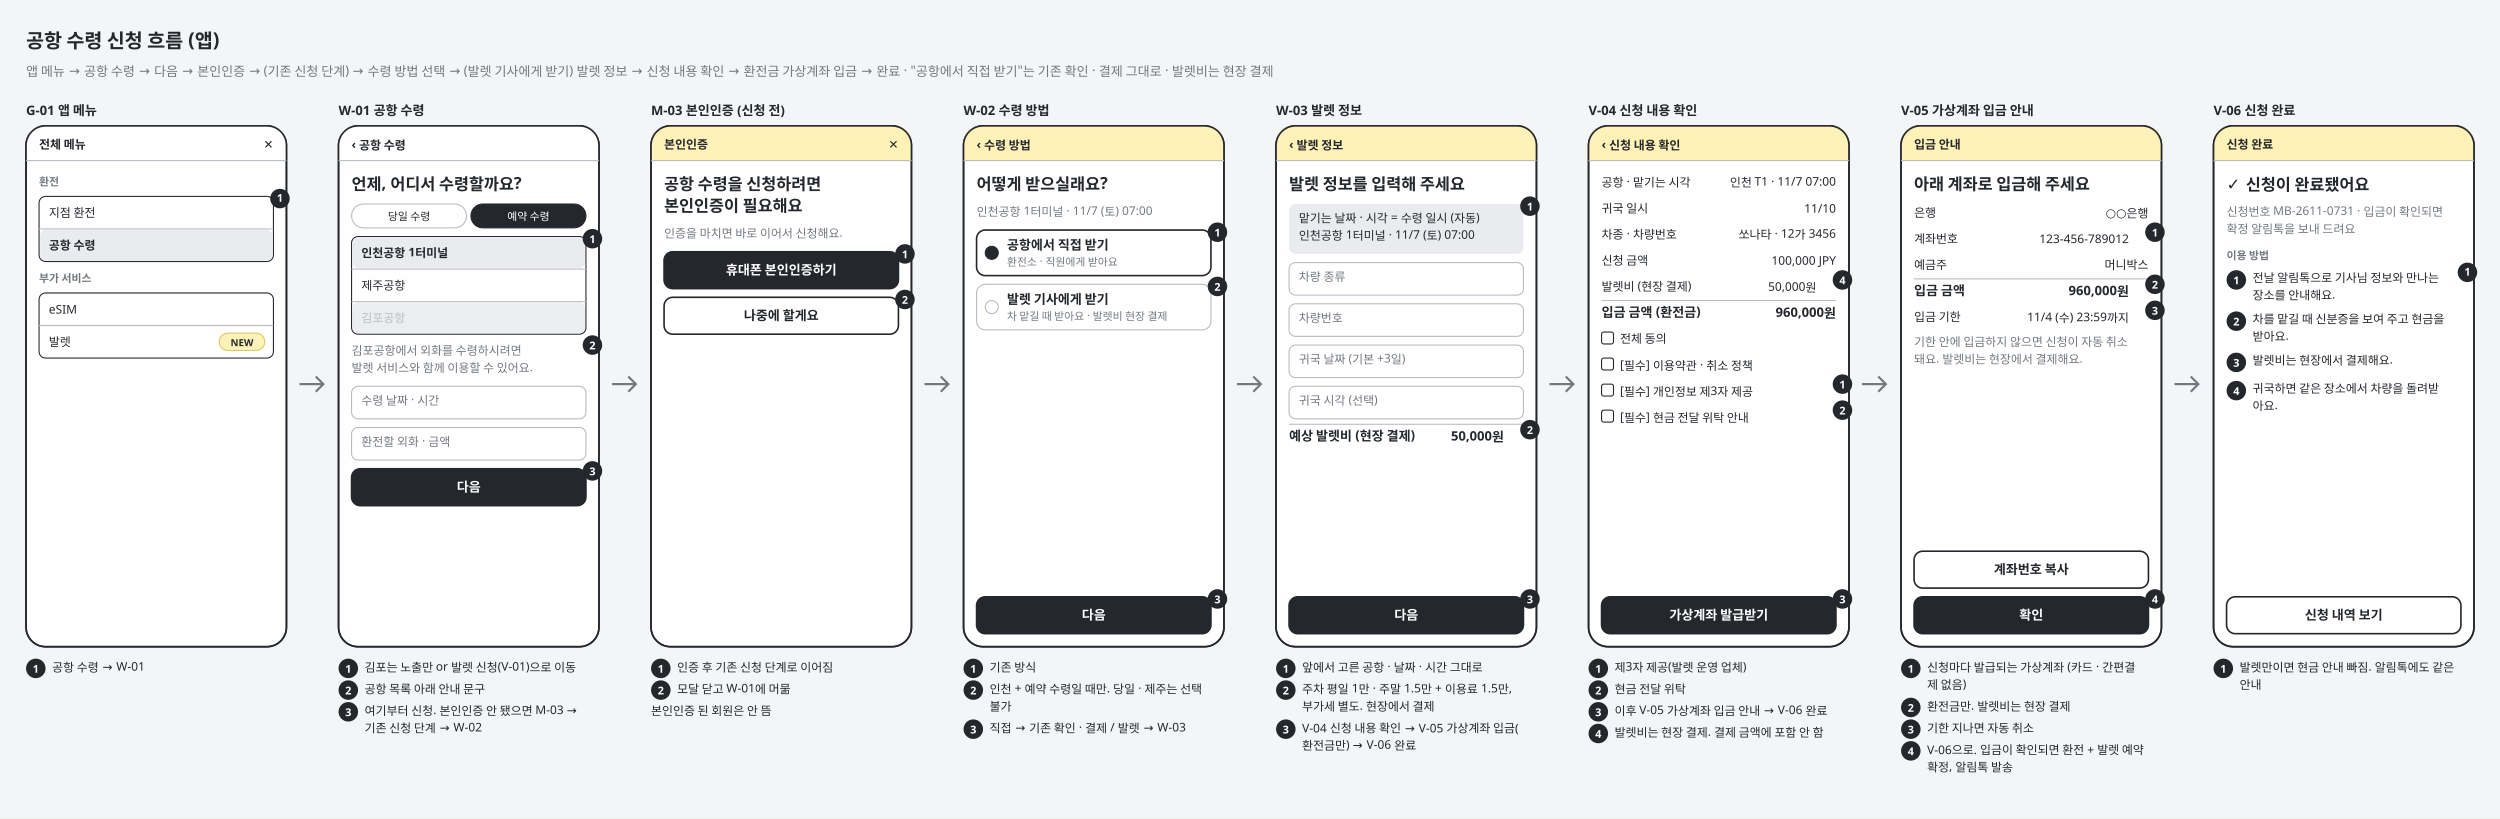
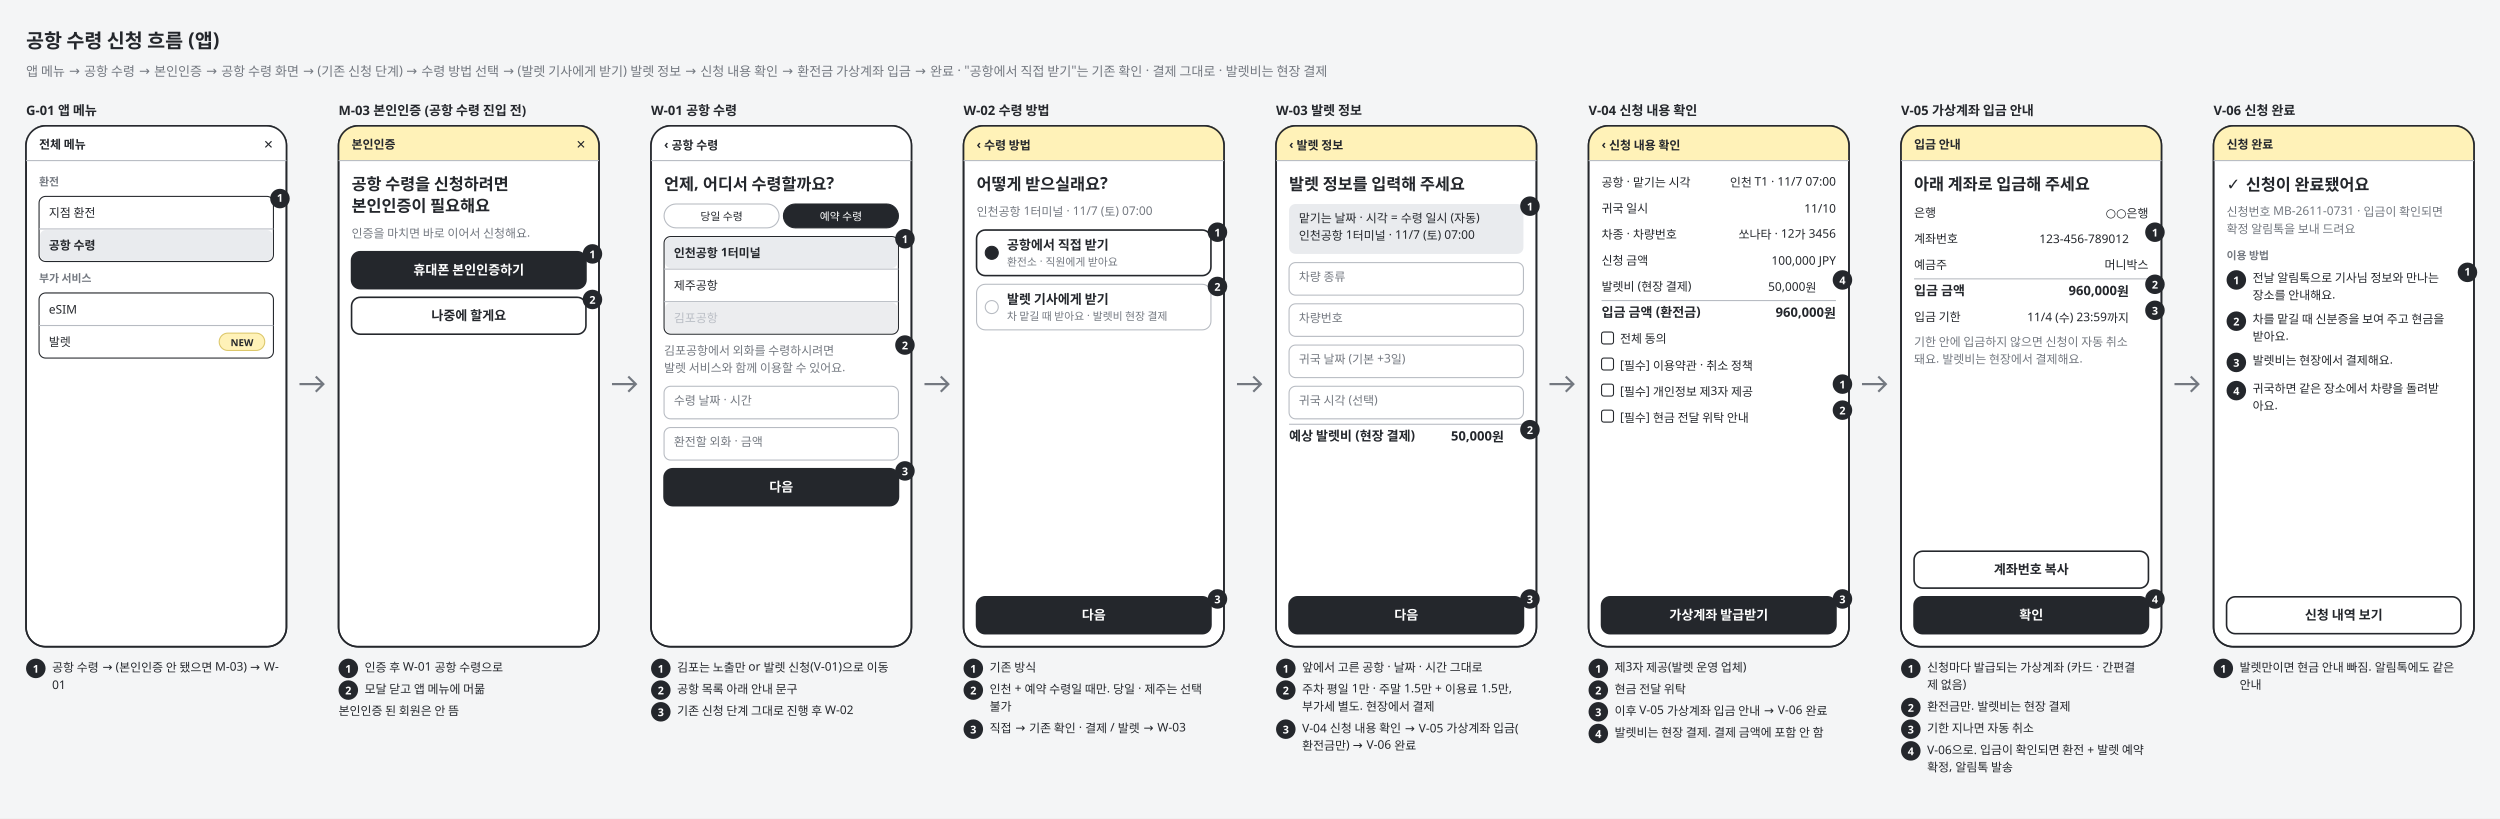
<svg xmlns="http://www.w3.org/2000/svg" width="2304" height="754" viewBox="0 0 2304 754">
  <rect width="100%" height="100%" fill="#F4F5F6" />
  <g transform="translate(24 24)">
    <text x="0" y="20" font-family="Pretendard, 'Noto Sans KR', sans-serif" font-size="18" font-weight="800" fill="#24272C" text-anchor="start">공항 수령 신청 흐름 (앱)</text>
-     <text x="0" y="46" font-family="Pretendard, 'Noto Sans KR', sans-serif" font-size="12" font-weight="400" fill="#737880" text-anchor="start">앱 메뉴 → 공항 수령 → 다음 → 본인인증 → (기존 신청 단계) → 수령 방법 선택 → (발렛 기사에게 받기) 발렛 정보 → 신청 내용 확인 → 환전금 가상계좌 입금 → 완료   ·   "공항에서 직접 받기"는 기존 확인 · 결제 그대로   ·   발렛비는 현장 결제</text>
+     <text x="0" y="46" font-family="Pretendard, 'Noto Sans KR', sans-serif" font-size="12" font-weight="400" fill="#737880" text-anchor="start">앱 메뉴 → 공항 수령 → 본인인증 → 공항 수령 화면 → (기존 신청 단계) → 수령 방법 선택 → (발렛 기사에게 받기) 발렛 정보 → 신청 내용 확인 → 환전금 가상계좌 입금 → 완료   ·   "공항에서 직접 받기"는 기존 확인 · 결제 그대로   ·   발렛비는 현장 결제</text>
    <text x="0" y="82" font-family="Pretendard, 'Noto Sans KR', sans-serif" font-size="12" font-weight="700" fill="#24272C" text-anchor="start">G-01 앱 메뉴</text>
    <rect x="0" y="92" width="240" height="480" rx="18" fill="#FFFFFF" stroke="#24272C" stroke-width="1.5" />
    <path d="M0 124 V110 Q0 92 18 92 H222 Q240 92 240 110 V124 Z" fill="#FFFFFF" />
    <rect x="0" y="92" width="240" height="480" rx="18" fill="none" stroke="#24272C" stroke-width="1.5" />
    <line x1="0" y1="124" x2="240" y2="124" stroke="#B7BBC2" />
    <text x="12" y="113" font-family="Pretendard, 'Noto Sans KR', sans-serif" font-size="11" font-weight="700" fill="#24272C" text-anchor="start">전체 메뉴</text>
    <text x="228" y="113" font-family="Pretendard, 'Noto Sans KR', sans-serif" font-size="11" font-weight="700" fill="#24272C" text-anchor="end">✕</text>
    <text x="12" y="147" font-family="Pretendard, 'Noto Sans KR', sans-serif" font-size="10" font-weight="700" fill="#737880" text-anchor="start">환전</text>
    <rect x="12" y="157" width="216" height="60" rx="6" fill="#FFFFFF" stroke="#24272C" />
    <text x="21" y="176" font-family="Pretendard, 'Noto Sans KR', sans-serif" font-size="11" font-weight="400" fill="#24272C" text-anchor="start">지점 환전</text>
    <rect x="13" y="188" width="214" height="28" rx="5" fill="#E9EBEE" />
    <line x1="12" y1="187" x2="228" y2="187" stroke="#B7BBC2" />
    <text x="21" y="206" font-family="Pretendard, 'Noto Sans KR', sans-serif" font-size="11" font-weight="700" fill="#24272C" text-anchor="start">공항 수령</text>
    <text x="12" y="236" font-family="Pretendard, 'Noto Sans KR', sans-serif" font-size="10" font-weight="700" fill="#737880" text-anchor="start">부가 서비스</text>
    <rect x="12" y="246" width="216" height="60" rx="6" fill="#FFFFFF" stroke="#24272C" />
    <text x="21" y="265" font-family="Pretendard, 'Noto Sans KR', sans-serif" font-size="11" font-weight="400" fill="#24272C" text-anchor="start">eSIM</text>
    <line x1="12" y1="276" x2="228" y2="276" stroke="#B7BBC2" />
    <text x="21" y="295" font-family="Pretendard, 'Noto Sans KR', sans-serif" font-size="11" font-weight="400" fill="#24272C" text-anchor="start">발렛</text>
    <rect x="178" y="283" width="42" height="16" rx="8" fill="#FFF2B8" stroke="#DCC76A" />
    <text x="199" y="295" font-family="Pretendard, 'Noto Sans KR', sans-serif" font-size="9" font-weight="700" fill="#24272C" text-anchor="middle">NEW</text>
    <circle cx="234" cy="159" r="9" fill="#24272C" />
    <text x="234" y="162" font-family="Pretendard, 'Noto Sans KR', sans-serif" font-size="10" font-weight="800" fill="#FFFFFF" text-anchor="middle">1</text>
    <circle cx="9" cy="592" r="9" fill="#24272C" />
    <text x="9" y="596" font-family="Pretendard, 'Noto Sans KR', sans-serif" font-size="10" font-weight="800" fill="#FFFFFF" text-anchor="middle">1</text>
-     <text x="24" y="595" font-family="Pretendard, 'Noto Sans KR', sans-serif" font-size="11" font-weight="400" fill="#24272C" text-anchor="start">공항 수령 → W-01</text>
+     <text x="24" y="595" font-family="Pretendard, 'Noto Sans KR', sans-serif" font-size="11" font-weight="400" fill="#24272C" text-anchor="start">공항 수령 → (본인인증 안 됐으면 M-03) → W-</text>
+     <text x="24" y="611" font-family="Pretendard, 'Noto Sans KR', sans-serif" font-size="11" font-weight="400" fill="#24272C" text-anchor="start">01</text>
    <path d="M252 330 H274 M267 323 L274 330 L267 337" stroke="#737880" stroke-width="2" fill="none" />
-     <text x="288" y="82" font-family="Pretendard, 'Noto Sans KR', sans-serif" font-size="12" font-weight="700" fill="#24272C" text-anchor="start">W-01 공항 수령</text>
+     <text x="288" y="82" font-family="Pretendard, 'Noto Sans KR', sans-serif" font-size="12" font-weight="700" fill="#24272C" text-anchor="start">M-03 본인인증 (공항 수령 진입 전)</text>
    <rect x="288" y="92" width="240" height="480" rx="18" fill="#FFFFFF" stroke="#24272C" stroke-width="1.5" />
-     <path d="M288 124 V110 Q288 92 306 92 H510 Q528 92 528 110 V124 Z" fill="#FFFFFF" />
+     <path d="M288 124 V110 Q288 92 306 92 H510 Q528 92 528 110 V124 Z" fill="#FFF2B8" />
    <rect x="288" y="92" width="240" height="480" rx="18" fill="none" stroke="#24272C" stroke-width="1.5" />
    <line x1="288" y1="124" x2="528" y2="124" stroke="#B7BBC2" />
-     <text x="300" y="113" font-family="Pretendard, 'Noto Sans KR', sans-serif" font-size="11" font-weight="700" fill="#24272C" text-anchor="start">‹ 공항 수령</text>
-     <text x="300" y="151" font-family="Pretendard, 'Noto Sans KR', sans-serif" font-size="15" font-weight="700" fill="#24272C" text-anchor="start">언제, 어디서 수령할까요?</text>
-     <rect x="300" y="164" width="106" height="22" rx="11" fill="#FFFFFF" stroke="#B7BBC2" />
-     <text x="353" y="179" font-family="Pretendard, 'Noto Sans KR', sans-serif" font-size="10" font-weight="400" fill="#24272C" text-anchor="middle">당일 수령</text>
-     <rect x="410" y="164" width="106" height="22" rx="11" fill="#24272C" stroke="#24272C" />
-     <text x="463" y="179" font-family="Pretendard, 'Noto Sans KR', sans-serif" font-size="10" font-weight="400" fill="#FFFFFF" text-anchor="middle">예약 수령</text>
-     <rect x="300" y="194" width="216" height="90" rx="6" fill="#FFFFFF" stroke="#24272C" />
-     <rect x="301" y="195" width="214" height="28" rx="5" fill="#E9EBEE" />
-     <text x="309" y="213" font-family="Pretendard, 'Noto Sans KR', sans-serif" font-size="11" font-weight="700" fill="#24272C" text-anchor="start">인천공항 1터미널</text>
-     <line x1="300" y1="224" x2="516" y2="224" stroke="#B7BBC2" />
-     <text x="309" y="243" font-family="Pretendard, 'Noto Sans KR', sans-serif" font-size="11" font-weight="400" fill="#24272C" text-anchor="start">제주공항</text>
-     <rect x="301" y="255" width="214" height="28" rx="5" fill="#ECEDEF" />
-     <line x1="300" y1="254" x2="516" y2="254" stroke="#B7BBC2" />
-     <text x="309" y="273" font-family="Pretendard, 'Noto Sans KR', sans-serif" font-size="11" font-weight="400" fill="#B9BDC4" text-anchor="start">김포공항</text>
-     <text x="300" y="303" font-family="Pretendard, 'Noto Sans KR', sans-serif" font-size="11" font-weight="400" fill="#737880" text-anchor="start">김포공항에서 외화를 수령하시려면</text>
-     <text x="300" y="319" font-family="Pretendard, 'Noto Sans KR', sans-serif" font-size="11" font-weight="400" fill="#737880" text-anchor="start">발렛 서비스와 함께 이용할 수 있어요.</text>
-     <rect x="300" y="332" width="216" height="30" rx="6" fill="#FFFFFF" stroke="#B7BBC2" />
-     <text x="309" y="349" font-family="Pretendard, 'Noto Sans KR', sans-serif" font-size="11" font-weight="400" fill="#737880" text-anchor="start">수령 날짜 · 시간</text>
-     <rect x="300" y="370" width="216" height="30" rx="6" fill="#FFFFFF" stroke="#B7BBC2" />
-     <text x="309" y="387" font-family="Pretendard, 'Noto Sans KR', sans-serif" font-size="11" font-weight="400" fill="#737880" text-anchor="start">환전할 외화 · 금액</text>
-     <rect x="300" y="408" width="216" height="34" rx="8" fill="#24272C" stroke="#24272C" stroke-width="1.5" />
-     <text x="408" y="429" font-family="Pretendard, 'Noto Sans KR', sans-serif" font-size="12" font-weight="700" fill="#FFFFFF" text-anchor="middle">다음</text>
-     <circle cx="522" cy="196" r="9" fill="#24272C" />
-     <text x="522" y="200" font-family="Pretendard, 'Noto Sans KR', sans-serif" font-size="10" font-weight="800" fill="#FFFFFF" text-anchor="middle">1</text>
-     <circle cx="522" cy="294" r="9" fill="#24272C" />
-     <text x="522" y="298" font-family="Pretendard, 'Noto Sans KR', sans-serif" font-size="10" font-weight="800" fill="#FFFFFF" text-anchor="middle">2</text>
-     <circle cx="522" cy="410" r="9" fill="#24272C" />
-     <text x="522" y="414" font-family="Pretendard, 'Noto Sans KR', sans-serif" font-size="10" font-weight="800" fill="#FFFFFF" text-anchor="middle">3</text>
+     <text x="300" y="113" font-family="Pretendard, 'Noto Sans KR', sans-serif" font-size="11" font-weight="700" fill="#24272C" text-anchor="start">본인인증</text>
+     <text x="516" y="113" font-family="Pretendard, 'Noto Sans KR', sans-serif" font-size="11" font-weight="700" fill="#24272C" text-anchor="end">✕</text>
+     <text x="300" y="151" font-family="Pretendard, 'Noto Sans KR', sans-serif" font-size="15" font-weight="700" fill="#24272C" text-anchor="start">공항 수령을 신청하려면</text>
+     <text x="300" y="171" font-family="Pretendard, 'Noto Sans KR', sans-serif" font-size="15" font-weight="700" fill="#24272C" text-anchor="start">본인인증이 필요해요</text>
+     <text x="300" y="195" font-family="Pretendard, 'Noto Sans KR', sans-serif" font-size="11" font-weight="400" fill="#737880" text-anchor="start">인증을 마치면 바로 이어서 신청해요.</text>
+     <rect x="300" y="208" width="216" height="34" rx="8" fill="#24272C" stroke="#24272C" stroke-width="1.5" />
+     <text x="408" y="229" font-family="Pretendard, 'Noto Sans KR', sans-serif" font-size="12" font-weight="700" fill="#FFFFFF" text-anchor="middle">휴대폰 본인인증하기</text>
+     <rect x="300" y="250" width="216" height="34" rx="8" fill="#FFFFFF" stroke="#24272C" stroke-width="1.5" />
+     <text x="408" y="271" font-family="Pretendard, 'Noto Sans KR', sans-serif" font-size="12" font-weight="700" fill="#24272C" text-anchor="middle">나중에 할게요</text>
+     <circle cx="522" cy="210" r="9" fill="#24272C" />
+     <text x="522" y="214" font-family="Pretendard, 'Noto Sans KR', sans-serif" font-size="10" font-weight="800" fill="#FFFFFF" text-anchor="middle">1</text>
+     <circle cx="522" cy="252" r="9" fill="#24272C" />
+     <text x="522" y="256" font-family="Pretendard, 'Noto Sans KR', sans-serif" font-size="10" font-weight="800" fill="#FFFFFF" text-anchor="middle">2</text>
    <circle cx="297" cy="592" r="9" fill="#24272C" />
    <text x="297" y="596" font-family="Pretendard, 'Noto Sans KR', sans-serif" font-size="10" font-weight="800" fill="#FFFFFF" text-anchor="middle">1</text>
-     <text x="312" y="595" font-family="Pretendard, 'Noto Sans KR', sans-serif" font-size="11" font-weight="400" fill="#24272C" text-anchor="start">김포는 노출만 or 발렛 신청(V-01)으로 이동</text>
+     <text x="312" y="595" font-family="Pretendard, 'Noto Sans KR', sans-serif" font-size="11" font-weight="400" fill="#24272C" text-anchor="start">인증 후 W-01 공항 수령으로</text>
    <circle cx="297" cy="612" r="9" fill="#24272C" />
    <text x="297" y="616" font-family="Pretendard, 'Noto Sans KR', sans-serif" font-size="10" font-weight="800" fill="#FFFFFF" text-anchor="middle">2</text>
-     <text x="312" y="615" font-family="Pretendard, 'Noto Sans KR', sans-serif" font-size="11" font-weight="400" fill="#24272C" text-anchor="start">공항 목록 아래 안내 문구</text>
-     <circle cx="297" cy="632" r="9" fill="#24272C" />
-     <text x="297" y="636" font-family="Pretendard, 'Noto Sans KR', sans-serif" font-size="10" font-weight="800" fill="#FFFFFF" text-anchor="middle">3</text>
-     <text x="312" y="635" font-family="Pretendard, 'Noto Sans KR', sans-serif" font-size="11" font-weight="400" fill="#24272C" text-anchor="start">여기부터 신청. 본인인증 안 됐으면 M-03 → </text>
-     <text x="312" y="651" font-family="Pretendard, 'Noto Sans KR', sans-serif" font-size="11" font-weight="400" fill="#24272C" text-anchor="start">기존 신청 단계 → W-02</text>
+     <text x="312" y="615" font-family="Pretendard, 'Noto Sans KR', sans-serif" font-size="11" font-weight="400" fill="#24272C" text-anchor="start">모달 닫고 앱 메뉴에 머묾</text>
+     <text x="288" y="635" font-family="Pretendard, 'Noto Sans KR', sans-serif" font-size="11" font-weight="400" fill="#24272C" text-anchor="start">본인인증 된 회원은 안 뜸</text>
    <path d="M540 330 H562 M555 323 L562 330 L555 337" stroke="#737880" stroke-width="2" fill="none" />
-     <text x="576" y="82" font-family="Pretendard, 'Noto Sans KR', sans-serif" font-size="12" font-weight="700" fill="#24272C" text-anchor="start">M-03 본인인증 (신청 전)</text>
+     <text x="576" y="82" font-family="Pretendard, 'Noto Sans KR', sans-serif" font-size="12" font-weight="700" fill="#24272C" text-anchor="start">W-01 공항 수령</text>
    <rect x="576" y="92" width="240" height="480" rx="18" fill="#FFFFFF" stroke="#24272C" stroke-width="1.5" />
-     <path d="M576 124 V110 Q576 92 594 92 H798 Q816 92 816 110 V124 Z" fill="#FFF2B8" />
+     <path d="M576 124 V110 Q576 92 594 92 H798 Q816 92 816 110 V124 Z" fill="#FFFFFF" />
    <rect x="576" y="92" width="240" height="480" rx="18" fill="none" stroke="#24272C" stroke-width="1.5" />
    <line x1="576" y1="124" x2="816" y2="124" stroke="#B7BBC2" />
-     <text x="588" y="113" font-family="Pretendard, 'Noto Sans KR', sans-serif" font-size="11" font-weight="700" fill="#24272C" text-anchor="start">본인인증</text>
-     <text x="804" y="113" font-family="Pretendard, 'Noto Sans KR', sans-serif" font-size="11" font-weight="700" fill="#24272C" text-anchor="end">✕</text>
-     <text x="588" y="151" font-family="Pretendard, 'Noto Sans KR', sans-serif" font-size="15" font-weight="700" fill="#24272C" text-anchor="start">공항 수령을 신청하려면</text>
-     <text x="588" y="171" font-family="Pretendard, 'Noto Sans KR', sans-serif" font-size="15" font-weight="700" fill="#24272C" text-anchor="start">본인인증이 필요해요</text>
-     <text x="588" y="195" font-family="Pretendard, 'Noto Sans KR', sans-serif" font-size="11" font-weight="400" fill="#737880" text-anchor="start">인증을 마치면 바로 이어서 신청해요.</text>
-     <rect x="588" y="208" width="216" height="34" rx="8" fill="#24272C" stroke="#24272C" stroke-width="1.5" />
-     <text x="696" y="229" font-family="Pretendard, 'Noto Sans KR', sans-serif" font-size="12" font-weight="700" fill="#FFFFFF" text-anchor="middle">휴대폰 본인인증하기</text>
-     <rect x="588" y="250" width="216" height="34" rx="8" fill="#FFFFFF" stroke="#24272C" stroke-width="1.5" />
-     <text x="696" y="271" font-family="Pretendard, 'Noto Sans KR', sans-serif" font-size="12" font-weight="700" fill="#24272C" text-anchor="middle">나중에 할게요</text>
-     <circle cx="810" cy="210" r="9" fill="#24272C" />
-     <text x="810" y="214" font-family="Pretendard, 'Noto Sans KR', sans-serif" font-size="10" font-weight="800" fill="#FFFFFF" text-anchor="middle">1</text>
-     <circle cx="810" cy="252" r="9" fill="#24272C" />
-     <text x="810" y="256" font-family="Pretendard, 'Noto Sans KR', sans-serif" font-size="10" font-weight="800" fill="#FFFFFF" text-anchor="middle">2</text>
+     <text x="588" y="113" font-family="Pretendard, 'Noto Sans KR', sans-serif" font-size="11" font-weight="700" fill="#24272C" text-anchor="start">‹ 공항 수령</text>
+     <text x="588" y="151" font-family="Pretendard, 'Noto Sans KR', sans-serif" font-size="15" font-weight="700" fill="#24272C" text-anchor="start">언제, 어디서 수령할까요?</text>
+     <rect x="588" y="164" width="106" height="22" rx="11" fill="#FFFFFF" stroke="#B7BBC2" />
+     <text x="641" y="179" font-family="Pretendard, 'Noto Sans KR', sans-serif" font-size="10" font-weight="400" fill="#24272C" text-anchor="middle">당일 수령</text>
+     <rect x="698" y="164" width="106" height="22" rx="11" fill="#24272C" stroke="#24272C" />
+     <text x="751" y="179" font-family="Pretendard, 'Noto Sans KR', sans-serif" font-size="10" font-weight="400" fill="#FFFFFF" text-anchor="middle">예약 수령</text>
+     <rect x="588" y="194" width="216" height="90" rx="6" fill="#FFFFFF" stroke="#24272C" />
+     <rect x="589" y="195" width="214" height="28" rx="5" fill="#E9EBEE" />
+     <text x="597" y="213" font-family="Pretendard, 'Noto Sans KR', sans-serif" font-size="11" font-weight="700" fill="#24272C" text-anchor="start">인천공항 1터미널</text>
+     <line x1="588" y1="224" x2="804" y2="224" stroke="#B7BBC2" />
+     <text x="597" y="243" font-family="Pretendard, 'Noto Sans KR', sans-serif" font-size="11" font-weight="400" fill="#24272C" text-anchor="start">제주공항</text>
+     <rect x="589" y="255" width="214" height="28" rx="5" fill="#ECEDEF" />
+     <line x1="588" y1="254" x2="804" y2="254" stroke="#B7BBC2" />
+     <text x="597" y="273" font-family="Pretendard, 'Noto Sans KR', sans-serif" font-size="11" font-weight="400" fill="#B9BDC4" text-anchor="start">김포공항</text>
+     <text x="588" y="303" font-family="Pretendard, 'Noto Sans KR', sans-serif" font-size="11" font-weight="400" fill="#737880" text-anchor="start">김포공항에서 외화를 수령하시려면</text>
+     <text x="588" y="319" font-family="Pretendard, 'Noto Sans KR', sans-serif" font-size="11" font-weight="400" fill="#737880" text-anchor="start">발렛 서비스와 함께 이용할 수 있어요.</text>
+     <rect x="588" y="332" width="216" height="30" rx="6" fill="#FFFFFF" stroke="#B7BBC2" />
+     <text x="597" y="349" font-family="Pretendard, 'Noto Sans KR', sans-serif" font-size="11" font-weight="400" fill="#737880" text-anchor="start">수령 날짜 · 시간</text>
+     <rect x="588" y="370" width="216" height="30" rx="6" fill="#FFFFFF" stroke="#B7BBC2" />
+     <text x="597" y="387" font-family="Pretendard, 'Noto Sans KR', sans-serif" font-size="11" font-weight="400" fill="#737880" text-anchor="start">환전할 외화 · 금액</text>
+     <rect x="588" y="408" width="216" height="34" rx="8" fill="#24272C" stroke="#24272C" stroke-width="1.5" />
+     <text x="696" y="429" font-family="Pretendard, 'Noto Sans KR', sans-serif" font-size="12" font-weight="700" fill="#FFFFFF" text-anchor="middle">다음</text>
+     <circle cx="810" cy="196" r="9" fill="#24272C" />
+     <text x="810" y="200" font-family="Pretendard, 'Noto Sans KR', sans-serif" font-size="10" font-weight="800" fill="#FFFFFF" text-anchor="middle">1</text>
+     <circle cx="810" cy="294" r="9" fill="#24272C" />
+     <text x="810" y="298" font-family="Pretendard, 'Noto Sans KR', sans-serif" font-size="10" font-weight="800" fill="#FFFFFF" text-anchor="middle">2</text>
+     <circle cx="810" cy="410" r="9" fill="#24272C" />
+     <text x="810" y="414" font-family="Pretendard, 'Noto Sans KR', sans-serif" font-size="10" font-weight="800" fill="#FFFFFF" text-anchor="middle">3</text>
    <circle cx="585" cy="592" r="9" fill="#24272C" />
    <text x="585" y="596" font-family="Pretendard, 'Noto Sans KR', sans-serif" font-size="10" font-weight="800" fill="#FFFFFF" text-anchor="middle">1</text>
-     <text x="600" y="595" font-family="Pretendard, 'Noto Sans KR', sans-serif" font-size="11" font-weight="400" fill="#24272C" text-anchor="start">인증 후 기존 신청 단계로 이어짐</text>
+     <text x="600" y="595" font-family="Pretendard, 'Noto Sans KR', sans-serif" font-size="11" font-weight="400" fill="#24272C" text-anchor="start">김포는 노출만 or 발렛 신청(V-01)으로 이동</text>
    <circle cx="585" cy="612" r="9" fill="#24272C" />
    <text x="585" y="616" font-family="Pretendard, 'Noto Sans KR', sans-serif" font-size="10" font-weight="800" fill="#FFFFFF" text-anchor="middle">2</text>
-     <text x="600" y="615" font-family="Pretendard, 'Noto Sans KR', sans-serif" font-size="11" font-weight="400" fill="#24272C" text-anchor="start">모달 닫고 W-01에 머묾</text>
-     <text x="576" y="635" font-family="Pretendard, 'Noto Sans KR', sans-serif" font-size="11" font-weight="400" fill="#24272C" text-anchor="start">본인인증 된 회원은 안 뜸</text>
+     <text x="600" y="615" font-family="Pretendard, 'Noto Sans KR', sans-serif" font-size="11" font-weight="400" fill="#24272C" text-anchor="start">공항 목록 아래 안내 문구</text>
+     <circle cx="585" cy="632" r="9" fill="#24272C" />
+     <text x="585" y="636" font-family="Pretendard, 'Noto Sans KR', sans-serif" font-size="10" font-weight="800" fill="#FFFFFF" text-anchor="middle">3</text>
+     <text x="600" y="635" font-family="Pretendard, 'Noto Sans KR', sans-serif" font-size="11" font-weight="400" fill="#24272C" text-anchor="start">기존 신청 단계 그대로 진행 후 W-02</text>
    <path d="M828 330 H850 M843 323 L850 330 L843 337" stroke="#737880" stroke-width="2" fill="none" />
    <text x="864" y="82" font-family="Pretendard, 'Noto Sans KR', sans-serif" font-size="12" font-weight="700" fill="#24272C" text-anchor="start">W-02 수령 방법</text>
    <rect x="864" y="92" width="240" height="480" rx="18" fill="#FFFFFF" stroke="#24272C" stroke-width="1.5" />
    <path d="M864 124 V110 Q864 92 882 92 H1086 Q1104 92 1104 110 V124 Z" fill="#FFF2B8" />
    <rect x="864" y="92" width="240" height="480" rx="18" fill="none" stroke="#24272C" stroke-width="1.5" />
    <line x1="864" y1="124" x2="1104" y2="124" stroke="#B7BBC2" />
    <text x="876" y="113" font-family="Pretendard, 'Noto Sans KR', sans-serif" font-size="11" font-weight="700" fill="#24272C" text-anchor="start">‹ 수령 방법</text>
    <text x="876" y="151" font-family="Pretendard, 'Noto Sans KR', sans-serif" font-size="15" font-weight="700" fill="#24272C" text-anchor="start">어떻게 받으실래요?</text>
    <text x="876" y="175" font-family="Pretendard, 'Noto Sans KR', sans-serif" font-size="11" font-weight="400" fill="#737880" text-anchor="start">인천공항 1터미널 · 11/7 (토) 07:00</text>
    <rect x="876" y="188" width="216" height="42" rx="8" fill="#FFFFFF" stroke="#24272C" stroke-width="1.5" />
    <circle cx="890" cy="209.0" r="6" fill="#24272C" stroke="#24272C" />
    <text x="904" y="206" font-family="Pretendard, 'Noto Sans KR', sans-serif" font-size="12" font-weight="700" fill="#24272C" text-anchor="start">공항에서 직접 받기</text>
    <text x="904" y="221" font-family="Pretendard, 'Noto Sans KR', sans-serif" font-size="10" font-weight="400" fill="#737880" text-anchor="start">환전소 · 직원에게 받아요</text>
    <rect x="876" y="238" width="216" height="42" rx="8" fill="#FFFFFF" stroke="#B7BBC2" stroke-width="1" />
    <circle cx="890" cy="259.0" r="6" fill="#FFFFFF" stroke="#B7BBC2" />
    <text x="904" y="256" font-family="Pretendard, 'Noto Sans KR', sans-serif" font-size="12" font-weight="700" fill="#24272C" text-anchor="start">발렛 기사에게 받기</text>
    <text x="904" y="271" font-family="Pretendard, 'Noto Sans KR', sans-serif" font-size="10" font-weight="400" fill="#737880" text-anchor="start">차 맡길 때 받아요 · 발렛비 현장 결제</text>
    <rect x="876" y="526" width="216" height="34" rx="8" fill="#24272C" stroke="#24272C" stroke-width="1.5" />
    <text x="984" y="547" font-family="Pretendard, 'Noto Sans KR', sans-serif" font-size="12" font-weight="700" fill="#FFFFFF" text-anchor="middle">다음</text>
    <circle cx="1098" cy="190" r="9" fill="#24272C" />
    <text x="1098" y="194" font-family="Pretendard, 'Noto Sans KR', sans-serif" font-size="10" font-weight="800" fill="#FFFFFF" text-anchor="middle">1</text>
    <circle cx="1098" cy="240" r="9" fill="#24272C" />
    <text x="1098" y="244" font-family="Pretendard, 'Noto Sans KR', sans-serif" font-size="10" font-weight="800" fill="#FFFFFF" text-anchor="middle">2</text>
    <circle cx="1098" cy="528" r="9" fill="#24272C" />
    <text x="1098" y="532" font-family="Pretendard, 'Noto Sans KR', sans-serif" font-size="10" font-weight="800" fill="#FFFFFF" text-anchor="middle">3</text>
    <circle cx="873" cy="592" r="9" fill="#24272C" />
    <text x="873" y="596" font-family="Pretendard, 'Noto Sans KR', sans-serif" font-size="10" font-weight="800" fill="#FFFFFF" text-anchor="middle">1</text>
    <text x="888" y="595" font-family="Pretendard, 'Noto Sans KR', sans-serif" font-size="11" font-weight="400" fill="#24272C" text-anchor="start">기존 방식</text>
    <circle cx="873" cy="612" r="9" fill="#24272C" />
    <text x="873" y="616" font-family="Pretendard, 'Noto Sans KR', sans-serif" font-size="10" font-weight="800" fill="#FFFFFF" text-anchor="middle">2</text>
    <text x="888" y="615" font-family="Pretendard, 'Noto Sans KR', sans-serif" font-size="11" font-weight="400" fill="#24272C" text-anchor="start">인천 + 예약 수령일 때만. 당일 · 제주는 선택 </text>
    <text x="888" y="631" font-family="Pretendard, 'Noto Sans KR', sans-serif" font-size="11" font-weight="400" fill="#24272C" text-anchor="start">불가</text>
    <circle cx="873" cy="648" r="9" fill="#24272C" />
    <text x="873" y="652" font-family="Pretendard, 'Noto Sans KR', sans-serif" font-size="10" font-weight="800" fill="#FFFFFF" text-anchor="middle">3</text>
    <text x="888" y="651" font-family="Pretendard, 'Noto Sans KR', sans-serif" font-size="11" font-weight="400" fill="#24272C" text-anchor="start">직접 → 기존 확인 · 결제 / 발렛 → W-03</text>
    <path d="M1116 330 H1138 M1131 323 L1138 330 L1131 337" stroke="#737880" stroke-width="2" fill="none" />
    <text x="1152" y="82" font-family="Pretendard, 'Noto Sans KR', sans-serif" font-size="12" font-weight="700" fill="#24272C" text-anchor="start">W-03 발렛 정보</text>
    <rect x="1152" y="92" width="240" height="480" rx="18" fill="#FFFFFF" stroke="#24272C" stroke-width="1.5" />
    <path d="M1152 124 V110 Q1152 92 1170 92 H1374 Q1392 92 1392 110 V124 Z" fill="#FFF2B8" />
    <rect x="1152" y="92" width="240" height="480" rx="18" fill="none" stroke="#24272C" stroke-width="1.5" />
    <line x1="1152" y1="124" x2="1392" y2="124" stroke="#B7BBC2" />
    <text x="1164" y="113" font-family="Pretendard, 'Noto Sans KR', sans-serif" font-size="11" font-weight="700" fill="#24272C" text-anchor="start">‹ 발렛 정보</text>
    <text x="1164" y="151" font-family="Pretendard, 'Noto Sans KR', sans-serif" font-size="15" font-weight="700" fill="#24272C" text-anchor="start">발렛 정보를 입력해 주세요</text>
    <rect x="1164" y="164" width="216" height="46" rx="6" fill="#E9EBEE" />
    <text x="1173" y="181" font-family="Pretendard, 'Noto Sans KR', sans-serif" font-size="11" font-weight="400" fill="#24272C" text-anchor="start">맡기는 날짜 · 시각 = 수령 일시 (자동)</text>
    <text x="1173" y="197" font-family="Pretendard, 'Noto Sans KR', sans-serif" font-size="11" font-weight="400" fill="#24272C" text-anchor="start">인천공항 1터미널 · 11/7 (토) 07:00</text>
    <rect x="1164" y="218" width="216" height="30" rx="6" fill="#FFFFFF" stroke="#B7BBC2" />
    <text x="1173" y="235" font-family="Pretendard, 'Noto Sans KR', sans-serif" font-size="11" font-weight="400" fill="#737880" text-anchor="start">차량 종류</text>
    <rect x="1164" y="256" width="216" height="30" rx="6" fill="#FFFFFF" stroke="#B7BBC2" />
    <text x="1173" y="273" font-family="Pretendard, 'Noto Sans KR', sans-serif" font-size="11" font-weight="400" fill="#737880" text-anchor="start">차량번호</text>
    <rect x="1164" y="294" width="216" height="30" rx="6" fill="#FFFFFF" stroke="#B7BBC2" />
    <text x="1173" y="311" font-family="Pretendard, 'Noto Sans KR', sans-serif" font-size="11" font-weight="400" fill="#737880" text-anchor="start">귀국 날짜 (기본 +3일)</text>
    <rect x="1164" y="332" width="216" height="30" rx="6" fill="#FFFFFF" stroke="#B7BBC2" />
    <text x="1173" y="349" font-family="Pretendard, 'Noto Sans KR', sans-serif" font-size="11" font-weight="400" fill="#737880" text-anchor="start">귀국 시각 (선택)</text>
    <line x1="1164" y1="367" x2="1380" y2="367" stroke="#B7BBC2" />
    <text x="1164" y="382" font-family="Pretendard, 'Noto Sans KR', sans-serif" font-size="12" font-weight="800" fill="#24272C" text-anchor="start">예상 발렛비 (현장 결제)</text>
    <text x="1362" y="382" font-family="Pretendard, 'Noto Sans KR', sans-serif" font-size="12" font-weight="800" fill="#24272C" text-anchor="end">50,000원</text>
    <rect x="1164" y="526" width="216" height="34" rx="8" fill="#24272C" stroke="#24272C" stroke-width="1.5" />
    <text x="1272" y="547" font-family="Pretendard, 'Noto Sans KR', sans-serif" font-size="12" font-weight="700" fill="#FFFFFF" text-anchor="middle">다음</text>
    <circle cx="1386" cy="166" r="9" fill="#24272C" />
    <text x="1386" y="170" font-family="Pretendard, 'Noto Sans KR', sans-serif" font-size="10" font-weight="800" fill="#FFFFFF" text-anchor="middle">1</text>
    <circle cx="1386" cy="372" r="9" fill="#24272C" />
    <text x="1386" y="376" font-family="Pretendard, 'Noto Sans KR', sans-serif" font-size="10" font-weight="800" fill="#FFFFFF" text-anchor="middle">2</text>
    <circle cx="1386" cy="528" r="9" fill="#24272C" />
    <text x="1386" y="532" font-family="Pretendard, 'Noto Sans KR', sans-serif" font-size="10" font-weight="800" fill="#FFFFFF" text-anchor="middle">3</text>
    <circle cx="1161" cy="592" r="9" fill="#24272C" />
    <text x="1161" y="596" font-family="Pretendard, 'Noto Sans KR', sans-serif" font-size="10" font-weight="800" fill="#FFFFFF" text-anchor="middle">1</text>
    <text x="1176" y="595" font-family="Pretendard, 'Noto Sans KR', sans-serif" font-size="11" font-weight="400" fill="#24272C" text-anchor="start">앞에서 고른 공항 · 날짜 · 시간 그대로</text>
    <circle cx="1161" cy="612" r="9" fill="#24272C" />
    <text x="1161" y="616" font-family="Pretendard, 'Noto Sans KR', sans-serif" font-size="10" font-weight="800" fill="#FFFFFF" text-anchor="middle">2</text>
    <text x="1176" y="615" font-family="Pretendard, 'Noto Sans KR', sans-serif" font-size="11" font-weight="400" fill="#24272C" text-anchor="start">주차 평일 1만 · 주말 1.5만 + 이용료 1.5만,</text>
    <text x="1176" y="631" font-family="Pretendard, 'Noto Sans KR', sans-serif" font-size="11" font-weight="400" fill="#24272C" text-anchor="start">부가세 별도. 현장에서 결제</text>
    <circle cx="1161" cy="648" r="9" fill="#24272C" />
    <text x="1161" y="652" font-family="Pretendard, 'Noto Sans KR', sans-serif" font-size="10" font-weight="800" fill="#FFFFFF" text-anchor="middle">3</text>
    <text x="1176" y="651" font-family="Pretendard, 'Noto Sans KR', sans-serif" font-size="11" font-weight="400" fill="#24272C" text-anchor="start">V-04 신청 내용 확인 → V-05 가상계좌 입금(</text>
    <text x="1176" y="667" font-family="Pretendard, 'Noto Sans KR', sans-serif" font-size="11" font-weight="400" fill="#24272C" text-anchor="start">환전금만) → V-06 완료</text>
    <path d="M1404 330 H1426 M1419 323 L1426 330 L1419 337" stroke="#737880" stroke-width="2" fill="none" />
    <text x="1440" y="82" font-family="Pretendard, 'Noto Sans KR', sans-serif" font-size="12" font-weight="700" fill="#24272C" text-anchor="start">V-04 신청 내용 확인</text>
    <rect x="1440" y="92" width="240" height="480" rx="18" fill="#FFFFFF" stroke="#24272C" stroke-width="1.5" />
    <path d="M1440 124 V110 Q1440 92 1458 92 H1662 Q1680 92 1680 110 V124 Z" fill="#FFF2B8" />
    <rect x="1440" y="92" width="240" height="480" rx="18" fill="none" stroke="#24272C" stroke-width="1.5" />
    <line x1="1440" y1="124" x2="1680" y2="124" stroke="#B7BBC2" />
    <text x="1452" y="113" font-family="Pretendard, 'Noto Sans KR', sans-serif" font-size="11" font-weight="700" fill="#24272C" text-anchor="start">‹ 신청 내용 확인</text>
    <text x="1452" y="148" font-family="Pretendard, 'Noto Sans KR', sans-serif" font-size="11" font-weight="400" fill="#24272C" text-anchor="start">공항 · 맡기는 시각</text>
    <text x="1668" y="148" font-family="Pretendard, 'Noto Sans KR', sans-serif" font-size="11" font-weight="400" fill="#24272C" text-anchor="end">인천 T1 · 11/7 07:00</text>
    <text x="1452" y="172" font-family="Pretendard, 'Noto Sans KR', sans-serif" font-size="11" font-weight="400" fill="#24272C" text-anchor="start">귀국 일시</text>
    <text x="1668" y="172" font-family="Pretendard, 'Noto Sans KR', sans-serif" font-size="11" font-weight="400" fill="#24272C" text-anchor="end">11/10</text>
    <text x="1452" y="196" font-family="Pretendard, 'Noto Sans KR', sans-serif" font-size="11" font-weight="400" fill="#24272C" text-anchor="start">차종 · 차량번호</text>
    <text x="1668" y="196" font-family="Pretendard, 'Noto Sans KR', sans-serif" font-size="11" font-weight="400" fill="#24272C" text-anchor="end">쏘나타 · 12가 3456</text>
    <text x="1452" y="220" font-family="Pretendard, 'Noto Sans KR', sans-serif" font-size="11" font-weight="400" fill="#24272C" text-anchor="start">신청 금액</text>
    <text x="1668" y="220" font-family="Pretendard, 'Noto Sans KR', sans-serif" font-size="11" font-weight="400" fill="#24272C" text-anchor="end">100,000 JPY</text>
    <text x="1452" y="244" font-family="Pretendard, 'Noto Sans KR', sans-serif" font-size="11" font-weight="400" fill="#24272C" text-anchor="start">발렛비 (현장 결제)</text>
    <text x="1650" y="244" font-family="Pretendard, 'Noto Sans KR', sans-serif" font-size="11" font-weight="400" fill="#24272C" text-anchor="end">50,000원</text>
    <line x1="1452" y1="253" x2="1668" y2="253" stroke="#B7BBC2" />
    <text x="1452" y="268" font-family="Pretendard, 'Noto Sans KR', sans-serif" font-size="12" font-weight="800" fill="#24272C" text-anchor="start">입금 금액 (환전금)</text>
    <text x="1668" y="268" font-family="Pretendard, 'Noto Sans KR', sans-serif" font-size="12" font-weight="800" fill="#24272C" text-anchor="end">960,000원</text>
    <rect x="1452" y="282" width="11" height="11" rx="2" fill="#FFFFFF" stroke="#24272C" />
    <text x="1469" y="292" font-family="Pretendard, 'Noto Sans KR', sans-serif" font-size="11" font-weight="400" fill="#24272C" text-anchor="start">전체 동의</text>
    <rect x="1452" y="306" width="11" height="11" rx="2" fill="#FFFFFF" stroke="#24272C" />
    <text x="1469" y="316" font-family="Pretendard, 'Noto Sans KR', sans-serif" font-size="11" font-weight="400" fill="#24272C" text-anchor="start">[필수] 이용약관 · 취소 정책</text>
    <rect x="1452" y="330" width="11" height="11" rx="2" fill="#FFFFFF" stroke="#24272C" />
    <text x="1469" y="340" font-family="Pretendard, 'Noto Sans KR', sans-serif" font-size="11" font-weight="400" fill="#24272C" text-anchor="start">[필수] 개인정보 제3자 제공</text>
    <rect x="1452" y="354" width="11" height="11" rx="2" fill="#FFFFFF" stroke="#24272C" />
    <text x="1469" y="364" font-family="Pretendard, 'Noto Sans KR', sans-serif" font-size="11" font-weight="400" fill="#24272C" text-anchor="start">[필수] 현금 전달 위탁 안내</text>
    <rect x="1452" y="526" width="216" height="34" rx="8" fill="#24272C" stroke="#24272C" stroke-width="1.5" />
    <text x="1560" y="547" font-family="Pretendard, 'Noto Sans KR', sans-serif" font-size="12" font-weight="700" fill="#FFFFFF" text-anchor="middle">가상계좌 발급받기</text>
    <circle cx="1674" cy="234" r="9" fill="#24272C" />
    <text x="1674" y="238" font-family="Pretendard, 'Noto Sans KR', sans-serif" font-size="10" font-weight="800" fill="#FFFFFF" text-anchor="middle">4</text>
    <circle cx="1674" cy="330" r="9" fill="#24272C" />
    <text x="1674" y="334" font-family="Pretendard, 'Noto Sans KR', sans-serif" font-size="10" font-weight="800" fill="#FFFFFF" text-anchor="middle">1</text>
    <circle cx="1674" cy="354" r="9" fill="#24272C" />
    <text x="1674" y="358" font-family="Pretendard, 'Noto Sans KR', sans-serif" font-size="10" font-weight="800" fill="#FFFFFF" text-anchor="middle">2</text>
    <circle cx="1674" cy="528" r="9" fill="#24272C" />
    <text x="1674" y="532" font-family="Pretendard, 'Noto Sans KR', sans-serif" font-size="10" font-weight="800" fill="#FFFFFF" text-anchor="middle">3</text>
    <circle cx="1449" cy="592" r="9" fill="#24272C" />
    <text x="1449" y="596" font-family="Pretendard, 'Noto Sans KR', sans-serif" font-size="10" font-weight="800" fill="#FFFFFF" text-anchor="middle">1</text>
    <text x="1464" y="595" font-family="Pretendard, 'Noto Sans KR', sans-serif" font-size="11" font-weight="400" fill="#24272C" text-anchor="start">제3자 제공(발렛 운영 업체)</text>
    <circle cx="1449" cy="612" r="9" fill="#24272C" />
    <text x="1449" y="616" font-family="Pretendard, 'Noto Sans KR', sans-serif" font-size="10" font-weight="800" fill="#FFFFFF" text-anchor="middle">2</text>
    <text x="1464" y="615" font-family="Pretendard, 'Noto Sans KR', sans-serif" font-size="11" font-weight="400" fill="#24272C" text-anchor="start">현금 전달 위탁</text>
    <circle cx="1449" cy="632" r="9" fill="#24272C" />
    <text x="1449" y="636" font-family="Pretendard, 'Noto Sans KR', sans-serif" font-size="10" font-weight="800" fill="#FFFFFF" text-anchor="middle">3</text>
    <text x="1464" y="635" font-family="Pretendard, 'Noto Sans KR', sans-serif" font-size="11" font-weight="400" fill="#24272C" text-anchor="start">이후 V-05 가상계좌 입금 안내 → V-06 완료</text>
    <circle cx="1449" cy="652" r="9" fill="#24272C" />
    <text x="1449" y="656" font-family="Pretendard, 'Noto Sans KR', sans-serif" font-size="10" font-weight="800" fill="#FFFFFF" text-anchor="middle">4</text>
    <text x="1464" y="655" font-family="Pretendard, 'Noto Sans KR', sans-serif" font-size="11" font-weight="400" fill="#24272C" text-anchor="start">발렛비는 현장 결제. 결제 금액에 포함 안 함</text>
    <path d="M1692 330 H1714 M1707 323 L1714 330 L1707 337" stroke="#737880" stroke-width="2" fill="none" />
    <text x="1728" y="82" font-family="Pretendard, 'Noto Sans KR', sans-serif" font-size="12" font-weight="700" fill="#24272C" text-anchor="start">V-05 가상계좌 입금 안내</text>
    <rect x="1728" y="92" width="240" height="480" rx="18" fill="#FFFFFF" stroke="#24272C" stroke-width="1.5" />
    <path d="M1728 124 V110 Q1728 92 1746 92 H1950 Q1968 92 1968 110 V124 Z" fill="#FFF2B8" />
    <rect x="1728" y="92" width="240" height="480" rx="18" fill="none" stroke="#24272C" stroke-width="1.5" />
    <line x1="1728" y1="124" x2="1968" y2="124" stroke="#B7BBC2" />
    <text x="1740" y="113" font-family="Pretendard, 'Noto Sans KR', sans-serif" font-size="11" font-weight="700" fill="#24272C" text-anchor="start">입금 안내</text>
    <text x="1740" y="151" font-family="Pretendard, 'Noto Sans KR', sans-serif" font-size="15" font-weight="700" fill="#24272C" text-anchor="start">아래 계좌로 입금해 주세요</text>
    <text x="1740" y="176" font-family="Pretendard, 'Noto Sans KR', sans-serif" font-size="11" font-weight="400" fill="#24272C" text-anchor="start">은행</text>
    <text x="1956" y="176" font-family="Pretendard, 'Noto Sans KR', sans-serif" font-size="11" font-weight="400" fill="#24272C" text-anchor="end">○○은행</text>
    <text x="1740" y="200" font-family="Pretendard, 'Noto Sans KR', sans-serif" font-size="11" font-weight="400" fill="#24272C" text-anchor="start">계좌번호</text>
    <text x="1938" y="200" font-family="Pretendard, 'Noto Sans KR', sans-serif" font-size="11" font-weight="400" fill="#24272C" text-anchor="end">123-456-789012</text>
    <text x="1740" y="224" font-family="Pretendard, 'Noto Sans KR', sans-serif" font-size="11" font-weight="400" fill="#24272C" text-anchor="start">예금주</text>
    <text x="1956" y="224" font-family="Pretendard, 'Noto Sans KR', sans-serif" font-size="11" font-weight="400" fill="#24272C" text-anchor="end">머니박스</text>
    <line x1="1740" y1="233" x2="1956" y2="233" stroke="#B7BBC2" />
    <text x="1740" y="248" font-family="Pretendard, 'Noto Sans KR', sans-serif" font-size="12" font-weight="800" fill="#24272C" text-anchor="start">입금 금액</text>
    <text x="1938" y="248" font-family="Pretendard, 'Noto Sans KR', sans-serif" font-size="12" font-weight="800" fill="#24272C" text-anchor="end">960,000원</text>
    <text x="1740" y="272" font-family="Pretendard, 'Noto Sans KR', sans-serif" font-size="11" font-weight="400" fill="#24272C" text-anchor="start">입금 기한</text>
    <text x="1938" y="272" font-family="Pretendard, 'Noto Sans KR', sans-serif" font-size="11" font-weight="400" fill="#24272C" text-anchor="end">11/4 (수) 23:59까지</text>
    <text x="1740" y="295" font-family="Pretendard, 'Noto Sans KR', sans-serif" font-size="11" font-weight="400" fill="#737880" text-anchor="start">기한 안에 입금하지 않으면 신청이 자동 취소</text>
    <text x="1740" y="311" font-family="Pretendard, 'Noto Sans KR', sans-serif" font-size="11" font-weight="400" fill="#737880" text-anchor="start">돼요. 발렛비는 현장에서 결제해요.</text>
    <rect x="1740" y="484" width="216" height="34" rx="8" fill="#FFFFFF" stroke="#24272C" stroke-width="1.5" />
    <text x="1848" y="505" font-family="Pretendard, 'Noto Sans KR', sans-serif" font-size="12" font-weight="700" fill="#24272C" text-anchor="middle">계좌번호 복사</text>
    <rect x="1740" y="526" width="216" height="34" rx="8" fill="#24272C" stroke="#24272C" stroke-width="1.5" />
    <text x="1848" y="547" font-family="Pretendard, 'Noto Sans KR', sans-serif" font-size="12" font-weight="700" fill="#FFFFFF" text-anchor="middle">확인</text>
    <circle cx="1962" cy="190" r="9" fill="#24272C" />
    <text x="1962" y="194" font-family="Pretendard, 'Noto Sans KR', sans-serif" font-size="10" font-weight="800" fill="#FFFFFF" text-anchor="middle">1</text>
    <circle cx="1962" cy="238" r="9" fill="#24272C" />
    <text x="1962" y="242" font-family="Pretendard, 'Noto Sans KR', sans-serif" font-size="10" font-weight="800" fill="#FFFFFF" text-anchor="middle">2</text>
    <circle cx="1962" cy="262" r="9" fill="#24272C" />
    <text x="1962" y="266" font-family="Pretendard, 'Noto Sans KR', sans-serif" font-size="10" font-weight="800" fill="#FFFFFF" text-anchor="middle">3</text>
    <circle cx="1962" cy="528" r="9" fill="#24272C" />
    <text x="1962" y="532" font-family="Pretendard, 'Noto Sans KR', sans-serif" font-size="10" font-weight="800" fill="#FFFFFF" text-anchor="middle">4</text>
    <circle cx="1737" cy="592" r="9" fill="#24272C" />
    <text x="1737" y="596" font-family="Pretendard, 'Noto Sans KR', sans-serif" font-size="10" font-weight="800" fill="#FFFFFF" text-anchor="middle">1</text>
    <text x="1752" y="595" font-family="Pretendard, 'Noto Sans KR', sans-serif" font-size="11" font-weight="400" fill="#24272C" text-anchor="start">신청마다 발급되는 가상계좌 (카드 · 간편결</text>
    <text x="1752" y="611" font-family="Pretendard, 'Noto Sans KR', sans-serif" font-size="11" font-weight="400" fill="#24272C" text-anchor="start">제 없음)</text>
    <circle cx="1737" cy="628" r="9" fill="#24272C" />
    <text x="1737" y="632" font-family="Pretendard, 'Noto Sans KR', sans-serif" font-size="10" font-weight="800" fill="#FFFFFF" text-anchor="middle">2</text>
    <text x="1752" y="631" font-family="Pretendard, 'Noto Sans KR', sans-serif" font-size="11" font-weight="400" fill="#24272C" text-anchor="start">환전금만. 발렛비는 현장 결제</text>
    <circle cx="1737" cy="648" r="9" fill="#24272C" />
    <text x="1737" y="652" font-family="Pretendard, 'Noto Sans KR', sans-serif" font-size="10" font-weight="800" fill="#FFFFFF" text-anchor="middle">3</text>
    <text x="1752" y="651" font-family="Pretendard, 'Noto Sans KR', sans-serif" font-size="11" font-weight="400" fill="#24272C" text-anchor="start">기한 지나면 자동 취소</text>
    <circle cx="1737" cy="668" r="9" fill="#24272C" />
    <text x="1737" y="672" font-family="Pretendard, 'Noto Sans KR', sans-serif" font-size="10" font-weight="800" fill="#FFFFFF" text-anchor="middle">4</text>
    <text x="1752" y="671" font-family="Pretendard, 'Noto Sans KR', sans-serif" font-size="11" font-weight="400" fill="#24272C" text-anchor="start">V-06으로. 입금이 확인되면 환전 + 발렛 예약</text>
    <text x="1752" y="687" font-family="Pretendard, 'Noto Sans KR', sans-serif" font-size="11" font-weight="400" fill="#24272C" text-anchor="start">확정, 알림톡 발송</text>
    <path d="M1980 330 H2002 M1995 323 L2002 330 L1995 337" stroke="#737880" stroke-width="2" fill="none" />
    <text x="2016" y="82" font-family="Pretendard, 'Noto Sans KR', sans-serif" font-size="12" font-weight="700" fill="#24272C" text-anchor="start">V-06 신청 완료</text>
    <rect x="2016" y="92" width="240" height="480" rx="18" fill="#FFFFFF" stroke="#24272C" stroke-width="1.5" />
    <path d="M2016 124 V110 Q2016 92 2034 92 H2238 Q2256 92 2256 110 V124 Z" fill="#FFF2B8" />
    <rect x="2016" y="92" width="240" height="480" rx="18" fill="none" stroke="#24272C" stroke-width="1.5" />
    <line x1="2016" y1="124" x2="2256" y2="124" stroke="#B7BBC2" />
    <text x="2028" y="113" font-family="Pretendard, 'Noto Sans KR', sans-serif" font-size="11" font-weight="700" fill="#24272C" text-anchor="start">신청 완료</text>
    <text x="2028" y="151" font-family="Pretendard, 'Noto Sans KR', sans-serif" font-size="15" font-weight="700" fill="#24272C" text-anchor="start">✓ 신청이 완료됐어요</text>
    <text x="2028" y="175" font-family="Pretendard, 'Noto Sans KR', sans-serif" font-size="11" font-weight="400" fill="#737880" text-anchor="start">신청번호 MB-2611-0731 · 입금이 확인되면 </text>
    <text x="2028" y="191" font-family="Pretendard, 'Noto Sans KR', sans-serif" font-size="11" font-weight="400" fill="#737880" text-anchor="start">확정 알림톡을 보내 드려요</text>
    <text x="2028" y="215" font-family="Pretendard, 'Noto Sans KR', sans-serif" font-size="10" font-weight="700" fill="#737880" text-anchor="start">이용 방법</text>
    <circle cx="2037" cy="234" r="9" fill="#24272C" />
    <text x="2037" y="238" font-family="Pretendard, 'Noto Sans KR', sans-serif" font-size="10" font-weight="800" fill="#FFFFFF" text-anchor="middle">1</text>
    <text x="2052" y="236" font-family="Pretendard, 'Noto Sans KR', sans-serif" font-size="11" font-weight="400" fill="#24272C" text-anchor="start">전날 알림톡으로 기사님 정보와 만나는 </text>
    <text x="2052" y="252" font-family="Pretendard, 'Noto Sans KR', sans-serif" font-size="11" font-weight="400" fill="#24272C" text-anchor="start">장소를 안내해요.</text>
    <circle cx="2037" cy="272" r="9" fill="#24272C" />
    <text x="2037" y="276" font-family="Pretendard, 'Noto Sans KR', sans-serif" font-size="10" font-weight="800" fill="#FFFFFF" text-anchor="middle">2</text>
    <text x="2052" y="274" font-family="Pretendard, 'Noto Sans KR', sans-serif" font-size="11" font-weight="400" fill="#24272C" text-anchor="start">차를 맡길 때 신분증을 보여 주고 현금을</text>
    <text x="2052" y="290" font-family="Pretendard, 'Noto Sans KR', sans-serif" font-size="11" font-weight="400" fill="#24272C" text-anchor="start">받아요.</text>
    <circle cx="2037" cy="310" r="9" fill="#24272C" />
    <text x="2037" y="314" font-family="Pretendard, 'Noto Sans KR', sans-serif" font-size="10" font-weight="800" fill="#FFFFFF" text-anchor="middle">3</text>
    <text x="2052" y="312" font-family="Pretendard, 'Noto Sans KR', sans-serif" font-size="11" font-weight="400" fill="#24272C" text-anchor="start">발렛비는 현장에서 결제해요.</text>
    <circle cx="2037" cy="336" r="9" fill="#24272C" />
    <text x="2037" y="340" font-family="Pretendard, 'Noto Sans KR', sans-serif" font-size="10" font-weight="800" fill="#FFFFFF" text-anchor="middle">4</text>
    <text x="2052" y="338" font-family="Pretendard, 'Noto Sans KR', sans-serif" font-size="11" font-weight="400" fill="#24272C" text-anchor="start">귀국하면 같은 장소에서 차량을 돌려받</text>
    <text x="2052" y="354" font-family="Pretendard, 'Noto Sans KR', sans-serif" font-size="11" font-weight="400" fill="#24272C" text-anchor="start">아요.</text>
    <rect x="2028" y="526" width="216" height="34" rx="8" fill="#FFFFFF" stroke="#24272C" stroke-width="1.5" />
    <text x="2136" y="547" font-family="Pretendard, 'Noto Sans KR', sans-serif" font-size="12" font-weight="700" fill="#24272C" text-anchor="middle">신청 내역 보기</text>
    <circle cx="2250" cy="227" r="9" fill="#24272C" />
    <text x="2250" y="230" font-family="Pretendard, 'Noto Sans KR', sans-serif" font-size="10" font-weight="800" fill="#FFFFFF" text-anchor="middle">1</text>
    <circle cx="2025" cy="592" r="9" fill="#24272C" />
    <text x="2025" y="596" font-family="Pretendard, 'Noto Sans KR', sans-serif" font-size="10" font-weight="800" fill="#FFFFFF" text-anchor="middle">1</text>
    <text x="2040" y="595" font-family="Pretendard, 'Noto Sans KR', sans-serif" font-size="11" font-weight="400" fill="#24272C" text-anchor="start">발렛만이면 현금 안내 빠짐. 알림톡에도 같은 </text>
    <text x="2040" y="611" font-family="Pretendard, 'Noto Sans KR', sans-serif" font-size="11" font-weight="400" fill="#24272C" text-anchor="start">안내</text>
  </g>
</svg>
